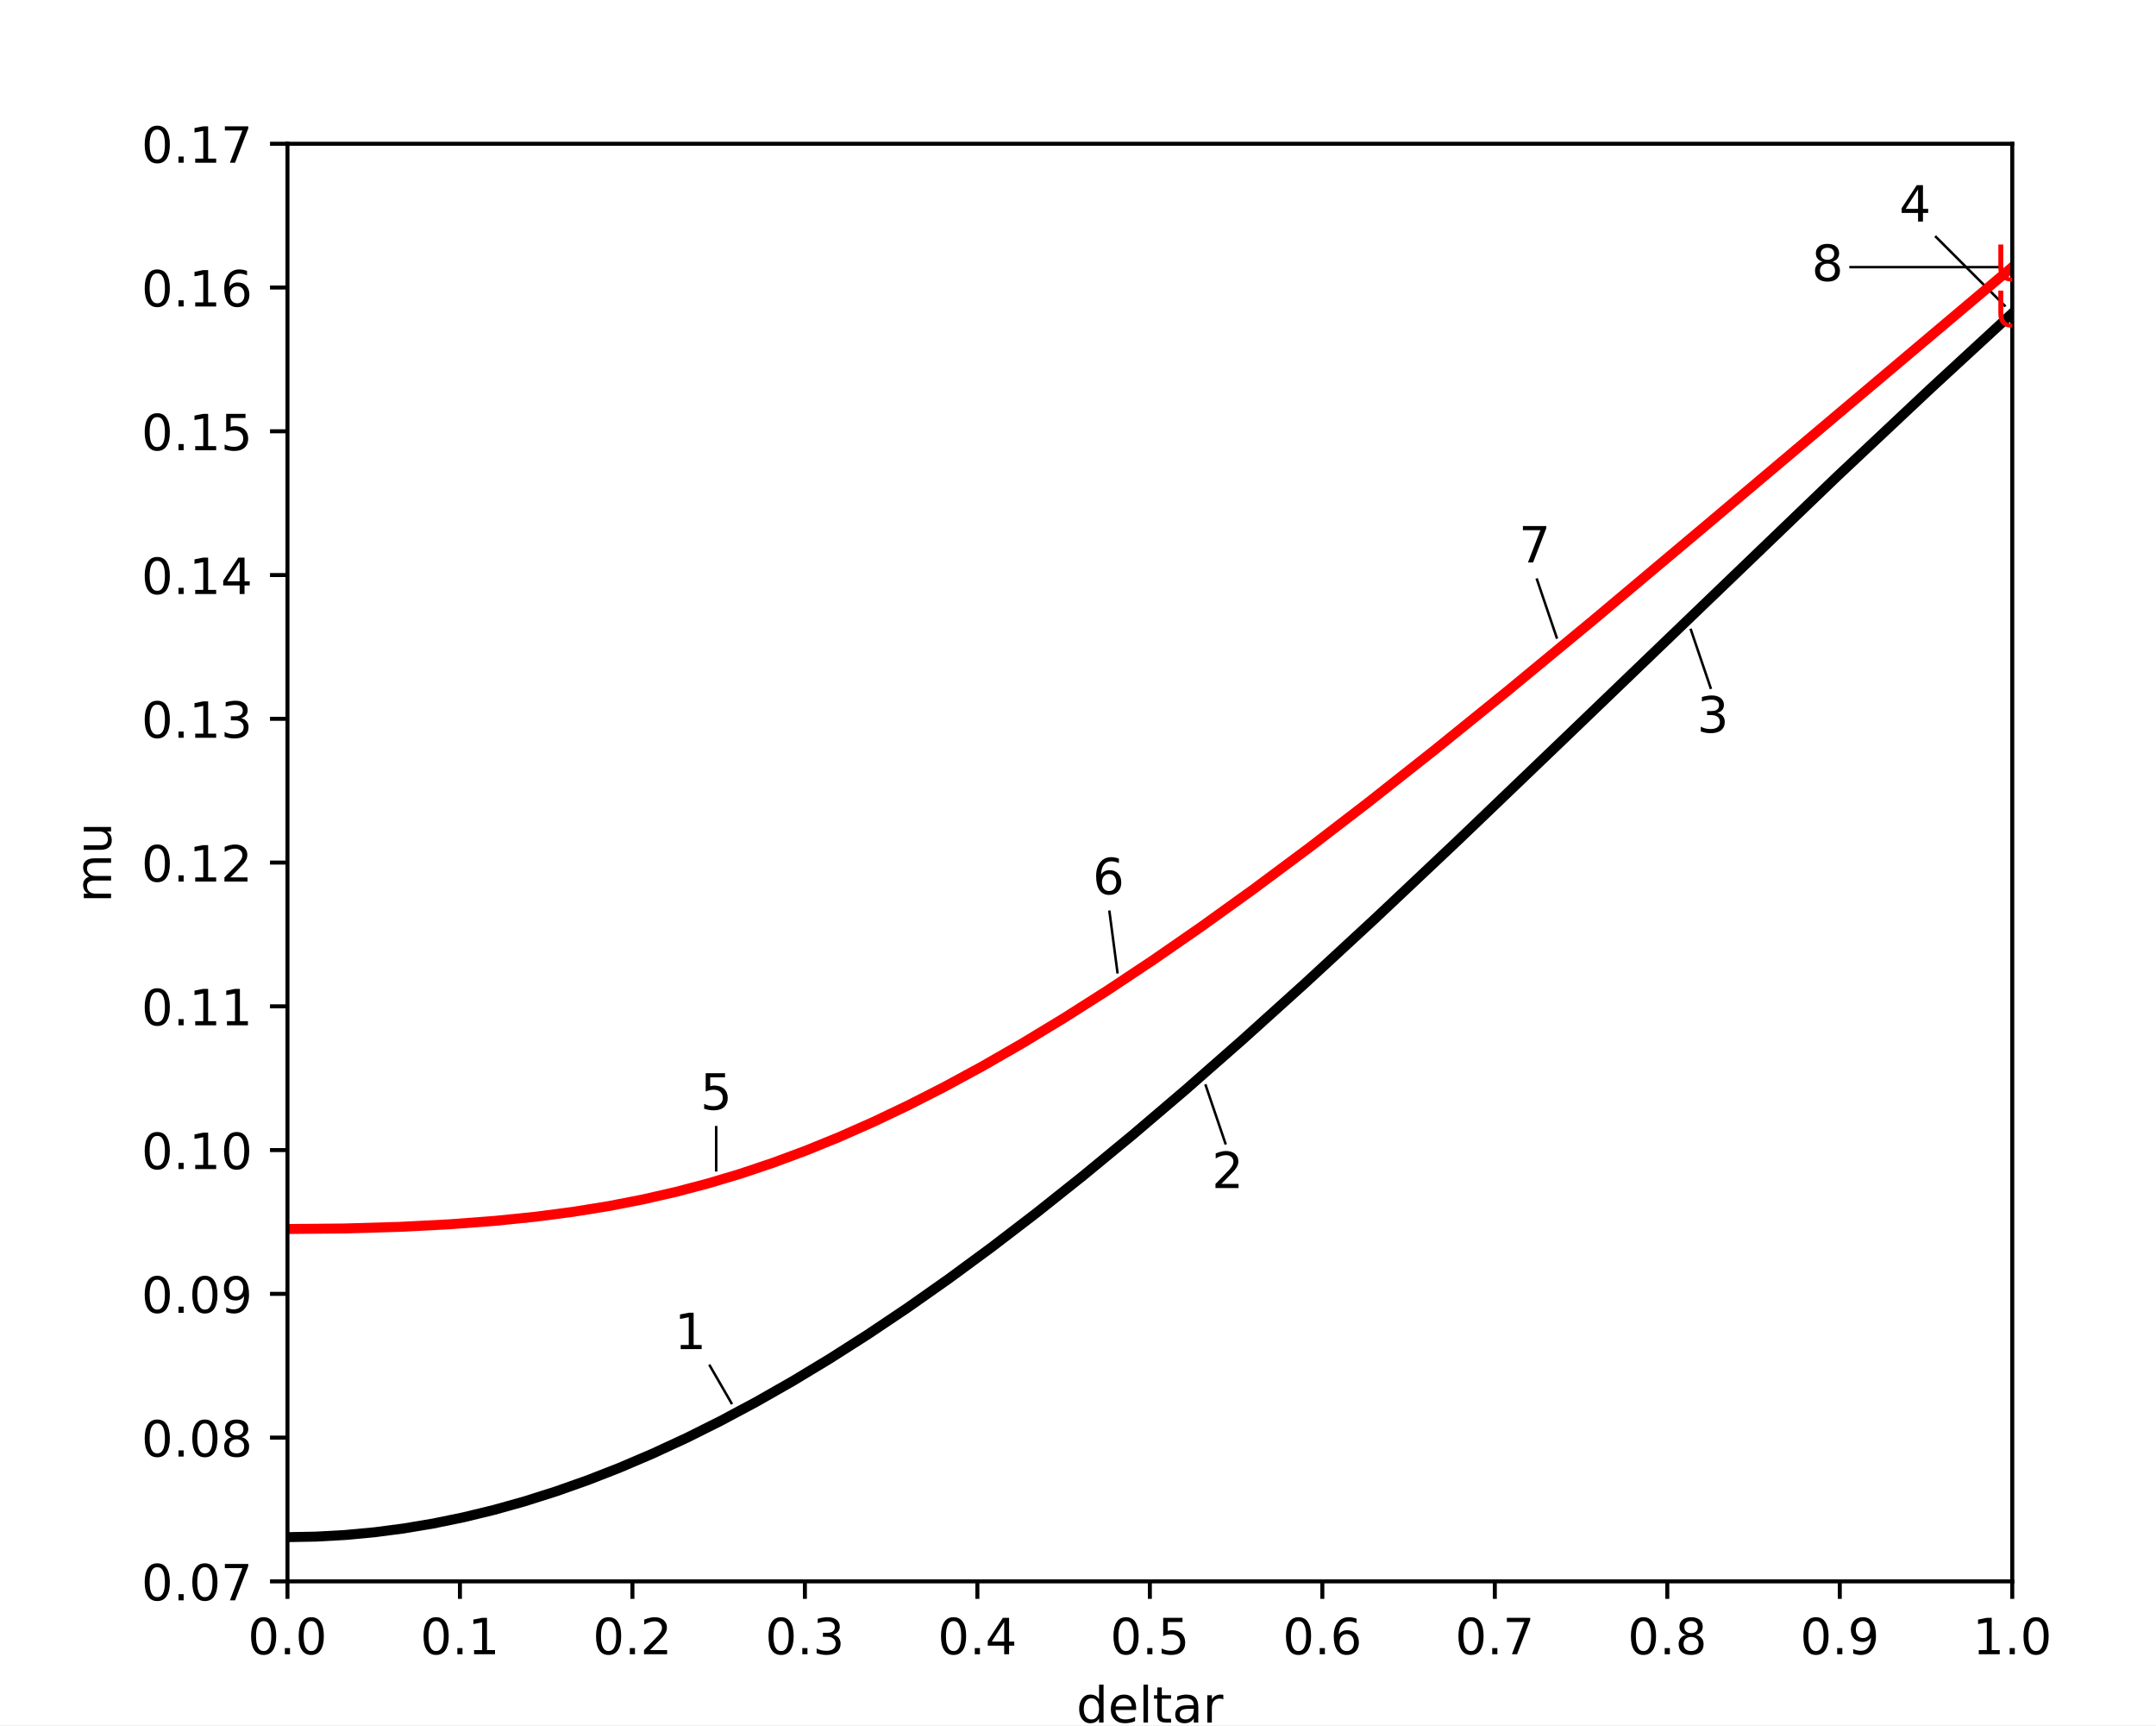
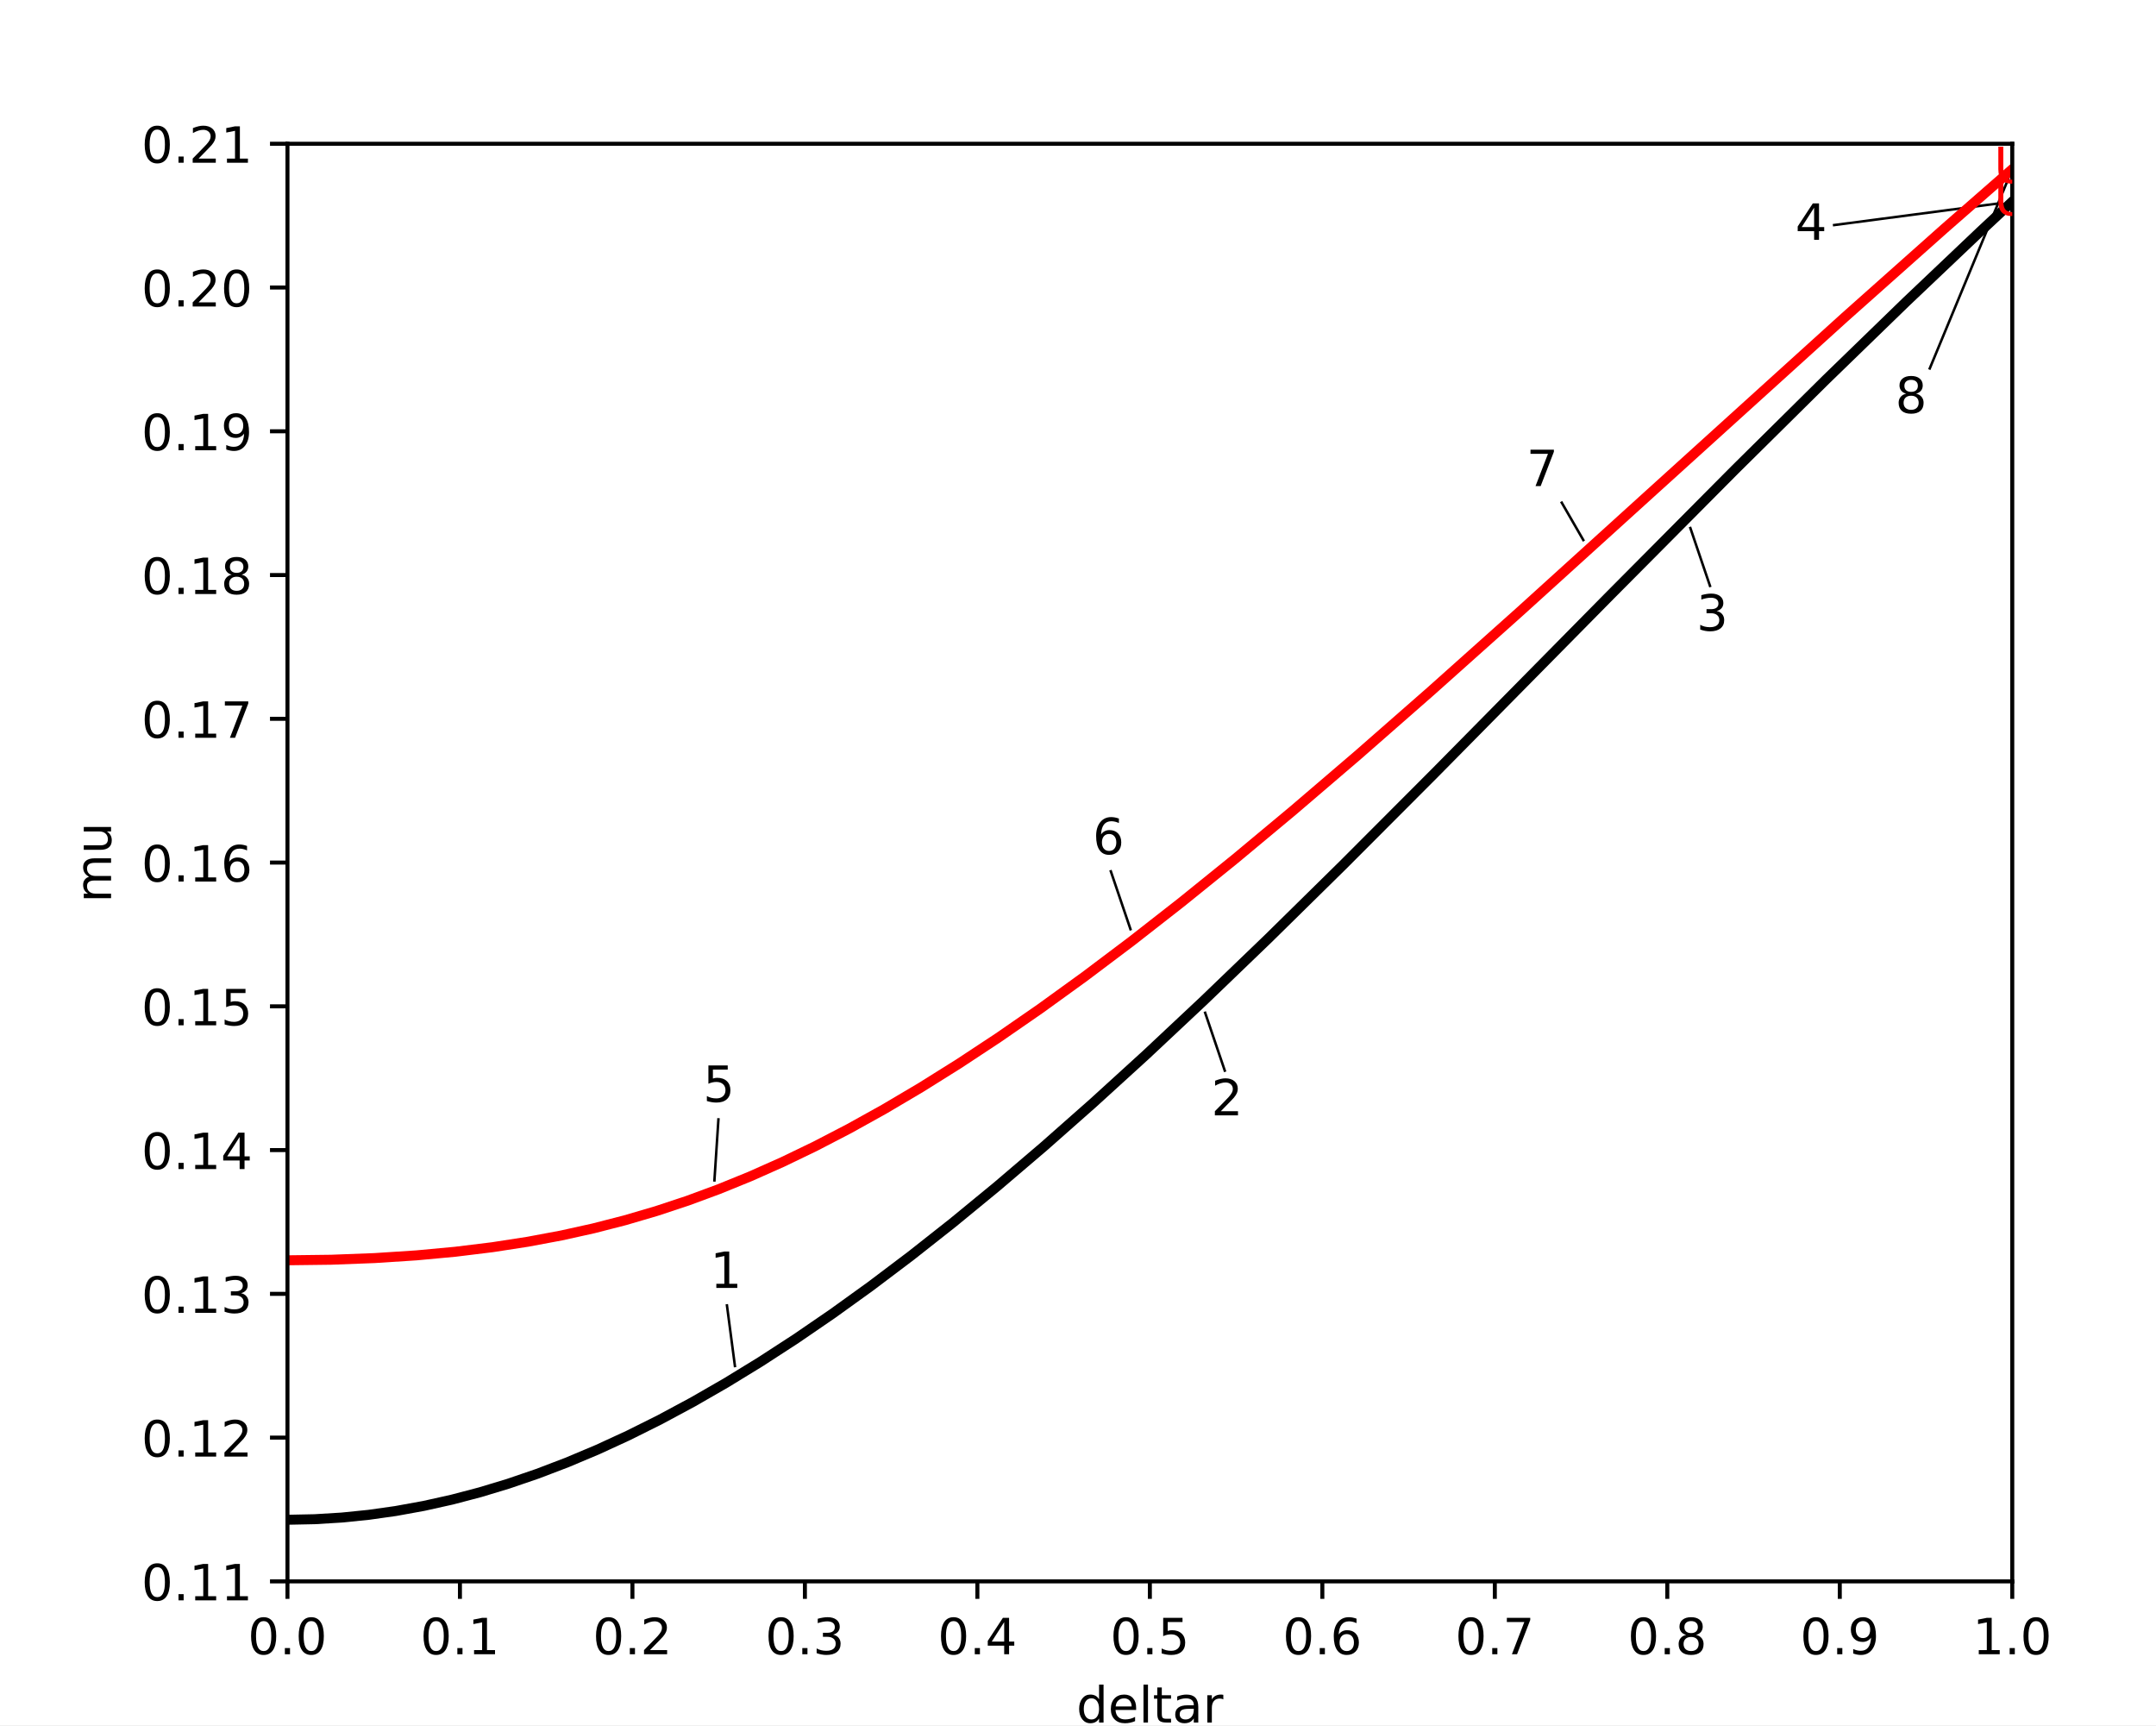
<svg xmlns="http://www.w3.org/2000/svg" xmlns:xlink="http://www.w3.org/1999/xlink" height="345.6pt" version="1.1" viewBox="0 0 432 345.6" width="432pt">
  <defs>
    <style type="text/css">*{stroke-linecap:butt;stroke-linejoin:round;}</style>
  </defs>
  <g id="figure_1">
    <g id="patch_1">
      <path d="M 0 345.6  L 432 345.6  L 432 0  L 0 0  z " style="fill:#ffffff;" />
    </g>
    <g id="axes_1">
      <g id="patch_2">
        <path d="M 57.6 316.8  L 403.2 316.8  L 403.2 28.8  L 57.6 28.8  z " style="fill:#ffffff;" />
      </g>
      <g id="matplotlib.axis_1">
        <g id="xtick_1">
          <g id="line2d_1">
            <defs>
-               <path d="M 0 0  L 0 3.5  " id="m6fe0c54ac8" style="stroke:#000000;stroke-width:0.8;" />
+               <path d="M 0 0  L 0 3.5  " id="mcb1ee3f349" style="stroke:#000000;stroke-width:0.8;" />
            </defs>
            <g>
-               <use style="stroke:#000000;stroke-width:0.8;" x="57.6" xlink:href="#m6fe0c54ac8" y="316.8" />
+               <use style="stroke:#000000;stroke-width:0.8;" x="57.6" xlink:href="#mcb1ee3f349" y="316.8" />
            </g>
          </g>
          <g id="text_1">
            <g transform="translate(49.64844 331.3984)scale(0.1 -0.1)">
              <defs>
                <path d="M 2034 4250  Q 1547 4250 1301 3770  Q 1056 3291 1056 2328  Q 1056 1369 1301 889  Q 1547 409 2034 409  Q 2525 409 2770 889  Q 3016 1369 3016 2328  Q 3016 3291 2770 3770  Q 2525 4250 2034 4250  z M 2034 4750  Q 2819 4750 3233 4129  Q 3647 3509 3647 2328  Q 3647 1150 3233 529  Q 2819 -91 2034 -91  Q 1250 -91 836 529  Q 422 1150 422 2328  Q 422 3509 836 4129  Q 1250 4750 2034 4750  z " id="DejaVuSans-30" transform="scale(0.015625)" />
                <path d="M 684 794  L 1344 794  L 1344 0  L 684 0  L 684 794  z " id="DejaVuSans-2e" transform="scale(0.015625)" />
              </defs>
              <use xlink:href="#DejaVuSans-30" />
              <use x="63.623" xlink:href="#DejaVuSans-2e" />
              <use x="95.41" xlink:href="#DejaVuSans-30" />
            </g>
          </g>
        </g>
        <g id="xtick_2">
          <g id="line2d_2">
            <g>
-               <use style="stroke:#000000;stroke-width:0.8;" x="92.16" xlink:href="#m6fe0c54ac8" y="316.8" />
+               <use style="stroke:#000000;stroke-width:0.8;" x="92.16" xlink:href="#mcb1ee3f349" y="316.8" />
            </g>
          </g>
          <g id="text_2">
            <g transform="translate(84.20844 331.3984)scale(0.1 -0.1)">
              <defs>
                <path d="M 794 531  L 1825 531  L 1825 4091  L 703 3866  L 703 4441  L 1819 4666  L 2450 4666  L 2450 531  L 3481 531  L 3481 0  L 794 0  L 794 531  z " id="DejaVuSans-31" transform="scale(0.015625)" />
              </defs>
              <use xlink:href="#DejaVuSans-30" />
              <use x="63.623" xlink:href="#DejaVuSans-2e" />
              <use x="95.41" xlink:href="#DejaVuSans-31" />
            </g>
          </g>
        </g>
        <g id="xtick_3">
          <g id="line2d_3">
            <g>
-               <use style="stroke:#000000;stroke-width:0.8;" x="126.72" xlink:href="#m6fe0c54ac8" y="316.8" />
+               <use style="stroke:#000000;stroke-width:0.8;" x="126.72" xlink:href="#mcb1ee3f349" y="316.8" />
            </g>
          </g>
          <g id="text_3">
            <g transform="translate(118.7684 331.3984)scale(0.1 -0.1)">
              <defs>
                <path d="M 1228 531  L 3431 531  L 3431 0  L 469 0  L 469 531  Q 828 903 1448 1529  Q 2069 2156 2228 2338  Q 2531 2678 2651 2914  Q 2772 3150 2772 3378  Q 2772 3750 2511 3984  Q 2250 4219 1831 4219  Q 1534 4219 1204 4116  Q 875 4013 500 3803  L 500 4441  Q 881 4594 1212 4672  Q 1544 4750 1819 4750  Q 2544 4750 2975 4387  Q 3406 4025 3406 3419  Q 3406 3131 3298 2873  Q 3191 2616 2906 2266  Q 2828 2175 2409 1742  Q 1991 1309 1228 531  z " id="DejaVuSans-32" transform="scale(0.015625)" />
              </defs>
              <use xlink:href="#DejaVuSans-30" />
              <use x="63.623" xlink:href="#DejaVuSans-2e" />
              <use x="95.41" xlink:href="#DejaVuSans-32" />
            </g>
          </g>
        </g>
        <g id="xtick_4">
          <g id="line2d_4">
            <g>
-               <use style="stroke:#000000;stroke-width:0.8;" x="161.28" xlink:href="#m6fe0c54ac8" y="316.8" />
+               <use style="stroke:#000000;stroke-width:0.8;" x="161.28" xlink:href="#mcb1ee3f349" y="316.8" />
            </g>
          </g>
          <g id="text_4">
            <g transform="translate(153.3284 331.3984)scale(0.1 -0.1)">
              <defs>
                <path d="M 2597 2516  Q 3050 2419 3304 2112  Q 3559 1806 3559 1356  Q 3559 666 3084 287  Q 2609 -91 1734 -91  Q 1441 -91 1130 -33  Q 819 25 488 141  L 488 750  Q 750 597 1062 519  Q 1375 441 1716 441  Q 2309 441 2620 675  Q 2931 909 2931 1356  Q 2931 1769 2642 2001  Q 2353 2234 1838 2234  L 1294 2234  L 1294 2753  L 1863 2753  Q 2328 2753 2575 2939  Q 2822 3125 2822 3475  Q 2822 3834 2567 4026  Q 2313 4219 1838 4219  Q 1578 4219 1281 4162  Q 984 4106 628 3988  L 628 4550  Q 988 4650 1302 4700  Q 1616 4750 1894 4750  Q 2613 4750 3031 4423  Q 3450 4097 3450 3541  Q 3450 3153 3228 2886  Q 3006 2619 2597 2516  z " id="DejaVuSans-33" transform="scale(0.015625)" />
              </defs>
              <use xlink:href="#DejaVuSans-30" />
              <use x="63.623" xlink:href="#DejaVuSans-2e" />
              <use x="95.41" xlink:href="#DejaVuSans-33" />
            </g>
          </g>
        </g>
        <g id="xtick_5">
          <g id="line2d_5">
            <g>
-               <use style="stroke:#000000;stroke-width:0.8;" x="195.84" xlink:href="#m6fe0c54ac8" y="316.8" />
+               <use style="stroke:#000000;stroke-width:0.8;" x="195.84" xlink:href="#mcb1ee3f349" y="316.8" />
            </g>
          </g>
          <g id="text_5">
            <g transform="translate(187.8884 331.3984)scale(0.1 -0.1)">
              <defs>
                <path d="M 2419 4116  L 825 1625  L 2419 1625  L 2419 4116  z M 2253 4666  L 3047 4666  L 3047 1625  L 3713 1625  L 3713 1100  L 3047 1100  L 3047 0  L 2419 0  L 2419 1100  L 313 1100  L 313 1709  L 2253 4666  z " id="DejaVuSans-34" transform="scale(0.015625)" />
              </defs>
              <use xlink:href="#DejaVuSans-30" />
              <use x="63.623" xlink:href="#DejaVuSans-2e" />
              <use x="95.41" xlink:href="#DejaVuSans-34" />
            </g>
          </g>
        </g>
        <g id="xtick_6">
          <g id="line2d_6">
            <g>
-               <use style="stroke:#000000;stroke-width:0.8;" x="230.4" xlink:href="#m6fe0c54ac8" y="316.8" />
+               <use style="stroke:#000000;stroke-width:0.8;" x="230.4" xlink:href="#mcb1ee3f349" y="316.8" />
            </g>
          </g>
          <g id="text_6">
            <g transform="translate(222.4484 331.3984)scale(0.1 -0.1)">
              <defs>
                <path d="M 691 4666  L 3169 4666  L 3169 4134  L 1269 4134  L 1269 2991  Q 1406 3038 1543 3061  Q 1681 3084 1819 3084  Q 2600 3084 3056 2656  Q 3513 2228 3513 1497  Q 3513 744 3044 326  Q 2575 -91 1722 -91  Q 1428 -91 1123 -41  Q 819 9 494 109  L 494 744  Q 775 591 1075 516  Q 1375 441 1709 441  Q 2250 441 2565 725  Q 2881 1009 2881 1497  Q 2881 1984 2565 2268  Q 2250 2553 1709 2553  Q 1456 2553 1204 2497  Q 953 2441 691 2322  L 691 4666  z " id="DejaVuSans-35" transform="scale(0.015625)" />
              </defs>
              <use xlink:href="#DejaVuSans-30" />
              <use x="63.623" xlink:href="#DejaVuSans-2e" />
              <use x="95.41" xlink:href="#DejaVuSans-35" />
            </g>
          </g>
        </g>
        <g id="xtick_7">
          <g id="line2d_7">
            <g>
-               <use style="stroke:#000000;stroke-width:0.8;" x="264.96" xlink:href="#m6fe0c54ac8" y="316.8" />
+               <use style="stroke:#000000;stroke-width:0.8;" x="264.96" xlink:href="#mcb1ee3f349" y="316.8" />
            </g>
          </g>
          <g id="text_7">
            <g transform="translate(257.0084 331.3984)scale(0.1 -0.1)">
              <defs>
                <path d="M 2113 2584  Q 1688 2584 1439 2293  Q 1191 2003 1191 1497  Q 1191 994 1439 701  Q 1688 409 2113 409  Q 2538 409 2786 701  Q 3034 994 3034 1497  Q 3034 2003 2786 2293  Q 2538 2584 2113 2584  z M 3366 4563  L 3366 3988  Q 3128 4100 2886 4159  Q 2644 4219 2406 4219  Q 1781 4219 1451 3797  Q 1122 3375 1075 2522  Q 1259 2794 1537 2939  Q 1816 3084 2150 3084  Q 2853 3084 3261 2657  Q 3669 2231 3669 1497  Q 3669 778 3244 343  Q 2819 -91 2113 -91  Q 1303 -91 875 529  Q 447 1150 447 2328  Q 447 3434 972 4092  Q 1497 4750 2381 4750  Q 2619 4750 2861 4703  Q 3103 4656 3366 4563  z " id="DejaVuSans-36" transform="scale(0.015625)" />
              </defs>
              <use xlink:href="#DejaVuSans-30" />
              <use x="63.623" xlink:href="#DejaVuSans-2e" />
              <use x="95.41" xlink:href="#DejaVuSans-36" />
            </g>
          </g>
        </g>
        <g id="xtick_8">
          <g id="line2d_8">
            <g>
-               <use style="stroke:#000000;stroke-width:0.8;" x="299.52" xlink:href="#m6fe0c54ac8" y="316.8" />
+               <use style="stroke:#000000;stroke-width:0.8;" x="299.52" xlink:href="#mcb1ee3f349" y="316.8" />
            </g>
          </g>
          <g id="text_8">
            <g transform="translate(291.5684 331.3984)scale(0.1 -0.1)">
              <defs>
                <path d="M 525 4666  L 3525 4666  L 3525 4397  L 1831 0  L 1172 0  L 2766 4134  L 525 4134  L 525 4666  z " id="DejaVuSans-37" transform="scale(0.015625)" />
              </defs>
              <use xlink:href="#DejaVuSans-30" />
              <use x="63.623" xlink:href="#DejaVuSans-2e" />
              <use x="95.41" xlink:href="#DejaVuSans-37" />
            </g>
          </g>
        </g>
        <g id="xtick_9">
          <g id="line2d_9">
            <g>
-               <use style="stroke:#000000;stroke-width:0.8;" x="334.08" xlink:href="#m6fe0c54ac8" y="316.8" />
+               <use style="stroke:#000000;stroke-width:0.8;" x="334.08" xlink:href="#mcb1ee3f349" y="316.8" />
            </g>
          </g>
          <g id="text_9">
            <g transform="translate(326.1284 331.3984)scale(0.1 -0.1)">
              <defs>
                <path d="M 2034 2216  Q 1584 2216 1326 1975  Q 1069 1734 1069 1313  Q 1069 891 1326 650  Q 1584 409 2034 409  Q 2484 409 2743 651  Q 3003 894 3003 1313  Q 3003 1734 2745 1975  Q 2488 2216 2034 2216  z M 1403 2484  Q 997 2584 770 2862  Q 544 3141 544 3541  Q 544 4100 942 4425  Q 1341 4750 2034 4750  Q 2731 4750 3128 4425  Q 3525 4100 3525 3541  Q 3525 3141 3298 2862  Q 3072 2584 2669 2484  Q 3125 2378 3379 2068  Q 3634 1759 3634 1313  Q 3634 634 3220 271  Q 2806 -91 2034 -91  Q 1263 -91 848 271  Q 434 634 434 1313  Q 434 1759 690 2068  Q 947 2378 1403 2484  z M 1172 3481  Q 1172 3119 1398 2916  Q 1625 2713 2034 2713  Q 2441 2713 2670 2916  Q 2900 3119 2900 3481  Q 2900 3844 2670 4047  Q 2441 4250 2034 4250  Q 1625 4250 1398 4047  Q 1172 3844 1172 3481  z " id="DejaVuSans-38" transform="scale(0.015625)" />
              </defs>
              <use xlink:href="#DejaVuSans-30" />
              <use x="63.623" xlink:href="#DejaVuSans-2e" />
              <use x="95.41" xlink:href="#DejaVuSans-38" />
            </g>
          </g>
        </g>
        <g id="xtick_10">
          <g id="line2d_10">
            <g>
-               <use style="stroke:#000000;stroke-width:0.8;" x="368.64" xlink:href="#m6fe0c54ac8" y="316.8" />
+               <use style="stroke:#000000;stroke-width:0.8;" x="368.64" xlink:href="#mcb1ee3f349" y="316.8" />
            </g>
          </g>
          <g id="text_10">
            <g transform="translate(360.6884 331.3984)scale(0.1 -0.1)">
              <defs>
                <path d="M 703 97  L 703 672  Q 941 559 1184 500  Q 1428 441 1663 441  Q 2288 441 2617 861  Q 2947 1281 2994 2138  Q 2813 1869 2534 1725  Q 2256 1581 1919 1581  Q 1219 1581 811 2004  Q 403 2428 403 3163  Q 403 3881 828 4315  Q 1253 4750 1959 4750  Q 2769 4750 3195 4129  Q 3622 3509 3622 2328  Q 3622 1225 3098 567  Q 2575 -91 1691 -91  Q 1453 -91 1209 -44  Q 966 3 703 97  z M 1959 2075  Q 2384 2075 2632 2365  Q 2881 2656 2881 3163  Q 2881 3666 2632 3958  Q 2384 4250 1959 4250  Q 1534 4250 1286 3958  Q 1038 3666 1038 3163  Q 1038 2656 1286 2365  Q 1534 2075 1959 2075  z " id="DejaVuSans-39" transform="scale(0.015625)" />
              </defs>
              <use xlink:href="#DejaVuSans-30" />
              <use x="63.623" xlink:href="#DejaVuSans-2e" />
              <use x="95.41" xlink:href="#DejaVuSans-39" />
            </g>
          </g>
        </g>
        <g id="xtick_11">
          <g id="line2d_11">
            <g>
-               <use style="stroke:#000000;stroke-width:0.8;" x="403.2" xlink:href="#m6fe0c54ac8" y="316.8" />
+               <use style="stroke:#000000;stroke-width:0.8;" x="403.2" xlink:href="#mcb1ee3f349" y="316.8" />
            </g>
          </g>
          <g id="text_11">
            <g transform="translate(395.2484 331.3984)scale(0.1 -0.1)">
              <use xlink:href="#DejaVuSans-31" />
              <use x="63.623" xlink:href="#DejaVuSans-2e" />
              <use x="95.41" xlink:href="#DejaVuSans-30" />
            </g>
          </g>
        </g>
        <g id="text_12">
          <g transform="translate(215.6805 345.0766)scale(0.1 -0.1)">
            <defs>
              <path d="M 2906 2969  L 2906 4863  L 3481 4863  L 3481 0  L 2906 0  L 2906 525  Q 2725 213 2448 61  Q 2172 -91 1784 -91  Q 1150 -91 751 415  Q 353 922 353 1747  Q 353 2572 751 3078  Q 1150 3584 1784 3584  Q 2172 3584 2448 3432  Q 2725 3281 2906 2969  z M 947 1747  Q 947 1113 1208 752  Q 1469 391 1925 391  Q 2381 391 2643 752  Q 2906 1113 2906 1747  Q 2906 2381 2643 2742  Q 2381 3103 1925 3103  Q 1469 3103 1208 2742  Q 947 2381 947 1747  z " id="DejaVuSans-64" transform="scale(0.015625)" />
              <path d="M 3597 1894  L 3597 1613  L 953 1613  Q 991 1019 1311 708  Q 1631 397 2203 397  Q 2534 397 2845 478  Q 3156 559 3463 722  L 3463 178  Q 3153 47 2828 -22  Q 2503 -91 2169 -91  Q 1331 -91 842 396  Q 353 884 353 1716  Q 353 2575 817 3079  Q 1281 3584 2069 3584  Q 2775 3584 3186 3129  Q 3597 2675 3597 1894  z M 3022 2063  Q 3016 2534 2758 2815  Q 2500 3097 2075 3097  Q 1594 3097 1305 2825  Q 1016 2553 972 2059  L 3022 2063  z " id="DejaVuSans-65" transform="scale(0.015625)" />
              <path d="M 603 4863  L 1178 4863  L 1178 0  L 603 0  L 603 4863  z " id="DejaVuSans-6c" transform="scale(0.015625)" />
              <path d="M 1172 4494  L 1172 3500  L 2356 3500  L 2356 3053  L 1172 3053  L 1172 1153  Q 1172 725 1289 603  Q 1406 481 1766 481  L 2356 481  L 2356 0  L 1766 0  Q 1100 0 847 248  Q 594 497 594 1153  L 594 3053  L 172 3053  L 172 3500  L 594 3500  L 594 4494  L 1172 4494  z " id="DejaVuSans-74" transform="scale(0.015625)" />
              <path d="M 2194 1759  Q 1497 1759 1228 1600  Q 959 1441 959 1056  Q 959 750 1161 570  Q 1363 391 1709 391  Q 2188 391 2477 730  Q 2766 1069 2766 1631  L 2766 1759  L 2194 1759  z M 3341 1997  L 3341 0  L 2766 0  L 2766 531  Q 2569 213 2275 61  Q 1981 -91 1556 -91  Q 1019 -91 701 211  Q 384 513 384 1019  Q 384 1609 779 1909  Q 1175 2209 1959 2209  L 2766 2209  L 2766 2266  Q 2766 2663 2505 2880  Q 2244 3097 1772 3097  Q 1472 3097 1187 3025  Q 903 2953 641 2809  L 641 3341  Q 956 3463 1253 3523  Q 1550 3584 1831 3584  Q 2591 3584 2966 3190  Q 3341 2797 3341 1997  z " id="DejaVuSans-61" transform="scale(0.015625)" />
              <path d="M 2631 2963  Q 2534 3019 2420 3045  Q 2306 3072 2169 3072  Q 1681 3072 1420 2755  Q 1159 2438 1159 1844  L 1159 0  L 581 0  L 581 3500  L 1159 3500  L 1159 2956  Q 1341 3275 1631 3429  Q 1922 3584 2338 3584  Q 2397 3584 2469 3576  Q 2541 3569 2628 3553  L 2631 2963  z " id="DejaVuSans-72" transform="scale(0.015625)" />
            </defs>
            <use xlink:href="#DejaVuSans-64" />
            <use x="63.477" xlink:href="#DejaVuSans-65" />
            <use x="125" xlink:href="#DejaVuSans-6c" />
            <use x="152.783" xlink:href="#DejaVuSans-74" />
            <use x="191.992" xlink:href="#DejaVuSans-61" />
            <use x="253.271" xlink:href="#DejaVuSans-72" />
          </g>
        </g>
      </g>
      <g id="matplotlib.axis_2">
        <g id="ytick_1">
          <g id="line2d_12">
            <defs>
-               <path d="M 0 0  L -3.5 0  " id="m398453d3de" style="stroke:#000000;stroke-width:0.8;" />
+               <path d="M 0 0  L -3.5 0  " id="mad66e3e38a" style="stroke:#000000;stroke-width:0.8;" />
            </defs>
            <g>
-               <use style="stroke:#000000;stroke-width:0.8;" x="57.6" xlink:href="#m398453d3de" y="316.8" />
+               <use style="stroke:#000000;stroke-width:0.8;" x="57.6" xlink:href="#mad66e3e38a" y="316.8" />
            </g>
          </g>
          <g id="text_13">
            <g transform="translate(28.33438 320.5992)scale(0.1 -0.1)">
              <use xlink:href="#DejaVuSans-30" />
              <use x="63.623" xlink:href="#DejaVuSans-2e" />
-               <use x="95.41" xlink:href="#DejaVuSans-30" />
-               <use x="159.033" xlink:href="#DejaVuSans-37" />
+               <use x="95.41" xlink:href="#DejaVuSans-31" />
+               <use x="159.033" xlink:href="#DejaVuSans-31" />
            </g>
          </g>
        </g>
        <g id="ytick_2">
          <g id="line2d_13">
            <g>
-               <use style="stroke:#000000;stroke-width:0.8;" x="57.6" xlink:href="#m398453d3de" y="288" />
+               <use style="stroke:#000000;stroke-width:0.8;" x="57.6" xlink:href="#mad66e3e38a" y="288" />
            </g>
          </g>
          <g id="text_14">
            <g transform="translate(28.33438 291.7992)scale(0.1 -0.1)">
              <use xlink:href="#DejaVuSans-30" />
              <use x="63.623" xlink:href="#DejaVuSans-2e" />
-               <use x="95.41" xlink:href="#DejaVuSans-30" />
-               <use x="159.033" xlink:href="#DejaVuSans-38" />
+               <use x="95.41" xlink:href="#DejaVuSans-31" />
+               <use x="159.033" xlink:href="#DejaVuSans-32" />
            </g>
          </g>
        </g>
        <g id="ytick_3">
          <g id="line2d_14">
            <g>
-               <use style="stroke:#000000;stroke-width:0.8;" x="57.6" xlink:href="#m398453d3de" y="259.2" />
+               <use style="stroke:#000000;stroke-width:0.8;" x="57.6" xlink:href="#mad66e3e38a" y="259.2" />
            </g>
          </g>
          <g id="text_15">
            <g transform="translate(28.33438 262.9992)scale(0.1 -0.1)">
              <use xlink:href="#DejaVuSans-30" />
              <use x="63.623" xlink:href="#DejaVuSans-2e" />
-               <use x="95.41" xlink:href="#DejaVuSans-30" />
-               <use x="159.033" xlink:href="#DejaVuSans-39" />
+               <use x="95.41" xlink:href="#DejaVuSans-31" />
+               <use x="159.033" xlink:href="#DejaVuSans-33" />
            </g>
          </g>
        </g>
        <g id="ytick_4">
          <g id="line2d_15">
            <g>
-               <use style="stroke:#000000;stroke-width:0.8;" x="57.6" xlink:href="#m398453d3de" y="230.4" />
+               <use style="stroke:#000000;stroke-width:0.8;" x="57.6" xlink:href="#mad66e3e38a" y="230.4" />
            </g>
          </g>
          <g id="text_16">
            <g transform="translate(28.33438 234.1992)scale(0.1 -0.1)">
              <use xlink:href="#DejaVuSans-30" />
              <use x="63.623" xlink:href="#DejaVuSans-2e" />
              <use x="95.41" xlink:href="#DejaVuSans-31" />
-               <use x="159.033" xlink:href="#DejaVuSans-30" />
+               <use x="159.033" xlink:href="#DejaVuSans-34" />
            </g>
          </g>
        </g>
        <g id="ytick_5">
          <g id="line2d_16">
            <g>
-               <use style="stroke:#000000;stroke-width:0.8;" x="57.6" xlink:href="#m398453d3de" y="201.6" />
+               <use style="stroke:#000000;stroke-width:0.8;" x="57.6" xlink:href="#mad66e3e38a" y="201.6" />
            </g>
          </g>
          <g id="text_17">
            <g transform="translate(28.33438 205.3992)scale(0.1 -0.1)">
              <use xlink:href="#DejaVuSans-30" />
              <use x="63.623" xlink:href="#DejaVuSans-2e" />
              <use x="95.41" xlink:href="#DejaVuSans-31" />
-               <use x="159.033" xlink:href="#DejaVuSans-31" />
+               <use x="159.033" xlink:href="#DejaVuSans-35" />
            </g>
          </g>
        </g>
        <g id="ytick_6">
          <g id="line2d_17">
            <g>
-               <use style="stroke:#000000;stroke-width:0.8;" x="57.6" xlink:href="#m398453d3de" y="172.8" />
+               <use style="stroke:#000000;stroke-width:0.8;" x="57.6" xlink:href="#mad66e3e38a" y="172.8" />
            </g>
          </g>
          <g id="text_18">
            <g transform="translate(28.33438 176.5992)scale(0.1 -0.1)">
              <use xlink:href="#DejaVuSans-30" />
              <use x="63.623" xlink:href="#DejaVuSans-2e" />
              <use x="95.41" xlink:href="#DejaVuSans-31" />
-               <use x="159.033" xlink:href="#DejaVuSans-32" />
+               <use x="159.033" xlink:href="#DejaVuSans-36" />
            </g>
          </g>
        </g>
        <g id="ytick_7">
          <g id="line2d_18">
            <g>
-               <use style="stroke:#000000;stroke-width:0.8;" x="57.6" xlink:href="#m398453d3de" y="144" />
+               <use style="stroke:#000000;stroke-width:0.8;" x="57.6" xlink:href="#mad66e3e38a" y="144" />
            </g>
          </g>
          <g id="text_19">
            <g transform="translate(28.33438 147.7992)scale(0.1 -0.1)">
              <use xlink:href="#DejaVuSans-30" />
              <use x="63.623" xlink:href="#DejaVuSans-2e" />
              <use x="95.41" xlink:href="#DejaVuSans-31" />
-               <use x="159.033" xlink:href="#DejaVuSans-33" />
+               <use x="159.033" xlink:href="#DejaVuSans-37" />
            </g>
          </g>
        </g>
        <g id="ytick_8">
          <g id="line2d_19">
            <g>
-               <use style="stroke:#000000;stroke-width:0.8;" x="57.6" xlink:href="#m398453d3de" y="115.2" />
+               <use style="stroke:#000000;stroke-width:0.8;" x="57.6" xlink:href="#mad66e3e38a" y="115.2" />
            </g>
          </g>
          <g id="text_20">
            <g transform="translate(28.33438 118.9992)scale(0.1 -0.1)">
              <use xlink:href="#DejaVuSans-30" />
              <use x="63.623" xlink:href="#DejaVuSans-2e" />
              <use x="95.41" xlink:href="#DejaVuSans-31" />
-               <use x="159.033" xlink:href="#DejaVuSans-34" />
+               <use x="159.033" xlink:href="#DejaVuSans-38" />
            </g>
          </g>
        </g>
        <g id="ytick_9">
          <g id="line2d_20">
            <g>
-               <use style="stroke:#000000;stroke-width:0.8;" x="57.6" xlink:href="#m398453d3de" y="86.4" />
+               <use style="stroke:#000000;stroke-width:0.8;" x="57.6" xlink:href="#mad66e3e38a" y="86.4" />
            </g>
          </g>
          <g id="text_21">
            <g transform="translate(28.33438 90.19922)scale(0.1 -0.1)">
              <use xlink:href="#DejaVuSans-30" />
              <use x="63.623" xlink:href="#DejaVuSans-2e" />
              <use x="95.41" xlink:href="#DejaVuSans-31" />
-               <use x="159.033" xlink:href="#DejaVuSans-35" />
+               <use x="159.033" xlink:href="#DejaVuSans-39" />
            </g>
          </g>
        </g>
        <g id="ytick_10">
          <g id="line2d_21">
            <g>
-               <use style="stroke:#000000;stroke-width:0.8;" x="57.6" xlink:href="#m398453d3de" y="57.6" />
+               <use style="stroke:#000000;stroke-width:0.8;" x="57.6" xlink:href="#mad66e3e38a" y="57.6" />
            </g>
          </g>
          <g id="text_22">
            <g transform="translate(28.33438 61.39922)scale(0.1 -0.1)">
              <use xlink:href="#DejaVuSans-30" />
              <use x="63.623" xlink:href="#DejaVuSans-2e" />
-               <use x="95.41" xlink:href="#DejaVuSans-31" />
-               <use x="159.033" xlink:href="#DejaVuSans-36" />
+               <use x="95.41" xlink:href="#DejaVuSans-32" />
+               <use x="159.033" xlink:href="#DejaVuSans-30" />
            </g>
          </g>
        </g>
        <g id="ytick_11">
          <g id="line2d_22">
            <g>
-               <use style="stroke:#000000;stroke-width:0.8;" x="57.6" xlink:href="#m398453d3de" y="28.8" />
+               <use style="stroke:#000000;stroke-width:0.8;" x="57.6" xlink:href="#mad66e3e38a" y="28.8" />
            </g>
          </g>
          <g id="text_23">
            <g transform="translate(28.33438 32.59922)scale(0.1 -0.1)">
              <use xlink:href="#DejaVuSans-30" />
              <use x="63.623" xlink:href="#DejaVuSans-2e" />
-               <use x="95.41" xlink:href="#DejaVuSans-31" />
-               <use x="159.033" xlink:href="#DejaVuSans-37" />
+               <use x="95.41" xlink:href="#DejaVuSans-32" />
+               <use x="159.033" xlink:href="#DejaVuSans-31" />
            </g>
          </g>
        </g>
        <g id="text_24">
          <g transform="translate(22.25469 180.8391)rotate(-90)scale(0.1 -0.1)">
            <defs>
              <path d="M 3328 2828  Q 3544 3216 3844 3400  Q 4144 3584 4550 3584  Q 5097 3584 5394 3201  Q 5691 2819 5691 2113  L 5691 0  L 5113 0  L 5113 2094  Q 5113 2597 4934 2840  Q 4756 3084 4391 3084  Q 3944 3084 3684 2787  Q 3425 2491 3425 1978  L 3425 0  L 2847 0  L 2847 2094  Q 2847 2600 2669 2842  Q 2491 3084 2119 3084  Q 1678 3084 1418 2786  Q 1159 2488 1159 1978  L 1159 0  L 581 0  L 581 3500  L 1159 3500  L 1159 2956  Q 1356 3278 1631 3431  Q 1906 3584 2284 3584  Q 2666 3584 2933 3390  Q 3200 3197 3328 2828  z " id="DejaVuSans-6d" transform="scale(0.015625)" />
              <path d="M 544 1381  L 544 3500  L 1119 3500  L 1119 1403  Q 1119 906 1312 657  Q 1506 409 1894 409  Q 2359 409 2629 706  Q 2900 1003 2900 1516  L 2900 3500  L 3475 3500  L 3475 0  L 2900 0  L 2900 538  Q 2691 219 2414 64  Q 2138 -91 1772 -91  Q 1169 -91 856 284  Q 544 659 544 1381  z M 1991 3584  L 1991 3584  z " id="DejaVuSans-75" transform="scale(0.015625)" />
            </defs>
            <use xlink:href="#DejaVuSans-6d" />
            <use x="97.412" xlink:href="#DejaVuSans-75" />
          </g>
        </g>
      </g>
      <g id="line2d_23">
-         <path clip-path="url(#pa2289de741)" d="M 146.557 281.082  L 142.237 273.6  " style="fill:none;stroke:#000000;stroke-linecap:square;stroke-width:0.5;" />
+         <path clip-path="url(#pf369e54ac4)" d="M 147.258 273.654  L 145.66 261.519  " style="fill:none;stroke:#000000;stroke-linecap:square;stroke-width:0.5;" />
      </g>
      <g id="line2d_24">
-         <path clip-path="url(#pa2289de741)" d="M 241.595 217.454  L 245.529 229.044  " style="fill:none;stroke:#000000;stroke-linecap:square;stroke-width:0.5;" />
+         <path clip-path="url(#pf369e54ac4)" d="M 241.478 202.892  L 245.412 214.483  " style="fill:none;stroke:#000000;stroke-linecap:square;stroke-width:0.5;" />
      </g>
      <g id="line2d_25">
-         <path clip-path="url(#pa2289de741)" d="M 338.816 126.192  L 342.751 137.782  " style="fill:none;stroke:#000000;stroke-linecap:square;stroke-width:0.5;" />
+         <path clip-path="url(#pf369e54ac4)" d="M 338.701 105.785  L 342.635 117.375  " style="fill:none;stroke:#000000;stroke-linecap:square;stroke-width:0.5;" />
      </g>
      <g id="line2d_26">
-         <path clip-path="url(#pa2289de741)" d="M 401.673 61.227  L 387.926 47.481  " style="fill:none;stroke:#000000;stroke-linecap:square;stroke-width:0.5;" />
+         <path clip-path="url(#pf369e54ac4)" d="M 401.058 40.671  L 367.508 45.088  " style="fill:none;stroke:#000000;stroke-linecap:square;stroke-width:0.5;" />
      </g>
      <g id="line2d_27">
-         <path clip-path="url(#pa2289de741)" d="M 143.505 234.451  L 143.505 225.811  " style="fill:none;stroke:#000000;stroke-linecap:square;stroke-width:0.5;" />
+         <path clip-path="url(#pf369e54ac4)" d="M 143.15 236.467  L 143.951 224.254  " style="fill:none;stroke:#000000;stroke-linecap:square;stroke-width:0.5;" />
      </g>
      <g id="line2d_28">
-         <path clip-path="url(#pa2289de741)" d="M 223.903 194.781  L 222.305 182.646  " style="fill:none;stroke:#000000;stroke-linecap:square;stroke-width:0.5;" />
+         <path clip-path="url(#pf369e54ac4)" d="M 226.513 186.146  L 222.579 174.555  " style="fill:none;stroke:#000000;stroke-linecap:square;stroke-width:0.5;" />
      </g>
      <g id="line2d_29">
-         <path clip-path="url(#pa2289de741)" d="M 311.908 127.706  L 307.973 116.115  " style="fill:none;stroke:#000000;stroke-linecap:square;stroke-width:0.5;" />
+         <path clip-path="url(#pf369e54ac4)" d="M 317.248 108.184  L 312.928 100.701  " style="fill:none;stroke:#000000;stroke-linecap:square;stroke-width:0.5;" />
      </g>
      <g id="line2d_30">
-         <path clip-path="url(#pa2289de741)" d="M 401.04 53.517  L 370.8 53.517  " style="fill:none;stroke:#000000;stroke-linecap:square;stroke-width:0.5;" />
+         <path clip-path="url(#pf369e54ac4)" d="M 402.373 35.897  L 386.668 73.813  " style="fill:none;stroke:#000000;stroke-linecap:square;stroke-width:0.5;" />
      </g>
      <g id="line2d_31">
-         <path clip-path="url(#pa2289de741)" d="M 57.6 307.938  L 63.303 307.834  L 69.164 307.509  L 75.027 306.964  L 80.893 306.199  L 86.762 305.217  L 92.861 303.968  L 98.965 302.489  L 105.076 300.78  L 111.42 298.77  L 117.773 296.522  L 124.136 294.038  L 130.736 291.222  L 137.578 288.055  L 144.433 284.634  L 151.532 280.84  L 158.878 276.654  L 166.243 272.204  L 173.859 267.347  L 181.73 262.068  L 190.091 256.187  L 198.714 249.846  L 207.604 243.034  L 216.999 235.557  L 226.907 227.388  L 237.572 218.301  L 249.005 208.263  L 261.459 197.029  L 275.433 184.118  L 291.928 168.564  L 313.692 147.711  L 368.264 95.293  L 386.833 77.842  L 403.2 62.754  L 403.2 62.754  " style="fill:none;stroke:#000000;stroke-linecap:square;stroke-width:2;" />
+         <path clip-path="url(#pf369e54ac4)" d="M 57.6 304.457  L 63.07 304.345  L 68.472 304.015  L 73.877 303.468  L 79.283 302.705  L 84.918 301.681  L 90.556 300.426  L 96.2 298.943  L 101.848 297.235  L 107.729 295.223  L 113.617 292.975  L 119.741 290.397  L 125.874 287.574  L 132.245 284.396  L 138.856 280.842  L 145.481 277.03  L 152.35 272.823  L 159.465 268.205  L 166.829 263.159  L 174.445 257.674  L 182.547 251.557  L 190.91 244.962  L 199.769 237.685  L 209.131 229.701  L 219.003 220.984  L 229.63 211.302  L 241.26 200.395  L 254.149 187.994  L 269.042 173.342  L 287.434 154.917  L 322.68 119.206  L 347.69 94.041  L 365.897 76.029  L 381.941 60.466  L 396.792 46.37  L 403.2 40.389  L 403.2 40.389  " style="fill:none;stroke:#000000;stroke-linecap:square;stroke-width:2;" />
      </g>
      <g id="line2d_32">
-         <path clip-path="url(#pa2289de741)" d="M 57.6 246.211  L 69.025 246.103  L 80.107 245.777  L 90.008 245.27  L 99.167 244.58  L 107.384 243.742  L 114.93 242.754  L 122.068 241.599  L 128.852 240.279  L 135.531 238.751  L 141.953 237.055  L 148.351 235.14  L 154.754 232.995  L 161.38 230.538  L 168.052 227.825  L 174.982 224.764  L 181.981 221.431  L 189.255 217.724  L 196.811 213.626  L 204.861 209.001  L 213.207 203.944  L 221.851 198.449  L 231.008 192.363  L 240.687 185.664  L 251.112 178.171  L 262.297 169.849  L 274.254 160.67  L 287.446 150.256  L 302.125 138.377  L 319.473 124.041  L 341.887 105.209  L 403.2 53.517  L 403.2 53.517  " style="fill:none;stroke:#ff0000;stroke-linecap:square;stroke-width:2;" />
+         <path clip-path="url(#pf369e54ac4)" d="M 57.6 252.475  L 66.339 252.366  L 75.059 252.034  L 83.441 251.49  L 91.237 250.765  L 98.665 249.855  L 105.733 248.766  L 112.461 247.508  L 118.879 246.088  L 125.218 244.46  L 131.505 242.615  L 137.764 240.542  L 144.018 238.234  L 150.286 235.684  L 156.785 232.794  L 163.325 229.64  L 170.122 226.113  L 177.183 222.19  L 184.518 217.854  L 192.132 213.088  L 200.028 207.882  L 208.428 202.073  L 217.338 195.63  L 226.767 188.529  L 236.721 180.751  L 247.43 172.097  L 259.132 162.349  L 272.073 151.275  L 286.736 138.427  L 304.553 122.509  L 330.79 98.733  L 369.599 63.589  L 389.622 45.775  L 403.2 33.902  L 403.2 33.902  " style="fill:none;stroke:#ff0000;stroke-linecap:square;stroke-width:2;" />
      </g>
      <g id="patch_3">
        <path d="M 57.6 316.8  L 57.6 28.8  " style="fill:none;stroke:#000000;stroke-linecap:square;stroke-linejoin:miter;stroke-width:0.8;" />
      </g>
      <g id="patch_4">
        <path d="M 403.2 316.8  L 403.2 28.8  " style="fill:none;stroke:#000000;stroke-linecap:square;stroke-linejoin:miter;stroke-width:0.8;" />
      </g>
      <g id="patch_5">
        <path d="M 57.6 316.8  L 403.2 316.8  " style="fill:none;stroke:#000000;stroke-linecap:square;stroke-linejoin:miter;stroke-width:0.8;" />
      </g>
      <g id="patch_6">
        <path d="M 57.6 28.8  L 403.2 28.8  " style="fill:none;stroke:#000000;stroke-linecap:square;stroke-linejoin:miter;stroke-width:0.8;" />
      </g>
      <g id="text_25">
-         <g clip-path="url(#pa2289de741)">
-           <g transform="translate(135.154 270.2729)scale(0.1 -0.1)">
+         <g clip-path="url(#pf369e54ac4)">
+           <g transform="translate(142.2912 258.0116)scale(0.1 -0.1)">
            <use xlink:href="#DejaVuSans-31" />
          </g>
        </g>
      </g>
      <g id="text_26">
-         <g clip-path="url(#pa2289de741)">
-           <g transform="translate(242.8106 238.0065)scale(0.1 -0.1)">
+         <g clip-path="url(#pf369e54ac4)">
+           <g transform="translate(242.6941 223.4449)scale(0.1 -0.1)">
            <use xlink:href="#DejaVuSans-32" />
          </g>
        </g>
      </g>
      <g id="text_27">
-         <g clip-path="url(#pa2289de741)">
-           <g transform="translate(340.0325 146.7441)scale(0.1 -0.1)">
+         <g clip-path="url(#pf369e54ac4)">
+           <g transform="translate(339.9168 126.3372)scale(0.1 -0.1)">
            <use xlink:href="#DejaVuSans-33" />
          </g>
        </g>
      </g>
      <g id="text_28">
-         <g clip-path="url(#pa2289de741)">
-           <g transform="translate(380.5458 44.383)scale(0.1 -0.1)">
+         <g clip-path="url(#pf369e54ac4)">
+           <g transform="translate(359.7178 48.03486)scale(0.1 -0.1)">
            <use xlink:href="#DejaVuSans-34" />
          </g>
        </g>
      </g>
      <g id="text_29">
-         <g clip-path="url(#pa2289de741)">
-           <g transform="translate(140.3235 222.2918)scale(0.1 -0.1)">
+         <g clip-path="url(#pf369e54ac4)">
+           <g transform="translate(140.8639 220.737)scale(0.1 -0.1)">
            <use xlink:href="#DejaVuSans-35" />
          </g>
        </g>
      </g>
      <g id="text_30">
-         <g clip-path="url(#pa2289de741)">
-           <g transform="translate(218.9359 179.1385)scale(0.1 -0.1)">
+         <g clip-path="url(#pf369e54ac4)">
+           <g transform="translate(218.9347 171.1119)scale(0.1 -0.1)">
            <use xlink:href="#DejaVuSans-36" />
          </g>
        </g>
      </g>
      <g id="text_31">
-         <g clip-path="url(#pa2289de741)">
-           <g transform="translate(304.329 112.6719)scale(0.1 -0.1)">
+         <g clip-path="url(#pf369e54ac4)">
+           <g transform="translate(305.8459 97.37436)scale(0.1 -0.1)">
            <use xlink:href="#DejaVuSans-37" />
          </g>
        </g>
      </g>
      <g id="text_32">
-         <g clip-path="url(#pa2289de741)">
-           <g transform="translate(362.9975 56.27613)scale(0.1 -0.1)">
+         <g clip-path="url(#pf369e54ac4)">
+           <g transform="translate(379.7545 82.74205)scale(0.1 -0.1)">
            <use xlink:href="#DejaVuSans-38" />
          </g>
        </g>
      </g>
      <g id="text_33">
-         <g clip-path="url(#pa2289de741)">
-           <g style="fill:#ff0000;" transform="translate(399.5406 65.51381)scale(0.1 -0.1)">
+         <g clip-path="url(#pf369e54ac4)">
+           <g style="fill:#ff0000;" transform="translate(399.5406 43.14795)scale(0.1 -0.1)">
            <defs>
              <path d="M 556 4666  L 1191 4666  L 1191 1831  Q 1191 1081 1462 751  Q 1734 422 2344 422  Q 2950 422 3222 751  Q 3494 1081 3494 1831  L 3494 4666  L 4128 4666  L 4128 1753  Q 4128 841 3676 375  Q 3225 -91 2344 -91  Q 1459 -91 1007 375  Q 556 841 556 1753  L 556 4666  z " id="DejaVuSans-55" transform="scale(0.015625)" />
            </defs>
            <use xlink:href="#DejaVuSans-55" />
          </g>
        </g>
      </g>
      <g id="text_34">
-         <g clip-path="url(#pa2289de741)">
-           <g style="fill:#ff0000;" transform="translate(399.5406 56.27613)scale(0.1 -0.1)">
+         <g clip-path="url(#pf369e54ac4)">
+           <g style="fill:#ff0000;" transform="translate(399.5406 36.661)scale(0.1 -0.1)">
            <use xlink:href="#DejaVuSans-55" />
          </g>
        </g>
      </g>
    </g>
  </g>
  <defs>
-     <clipPath id="pa2289de741">
+     <clipPath id="pf369e54ac4">
      <rect height="288" width="345.6" x="57.6" y="28.8" />
    </clipPath>
  </defs>
</svg>
